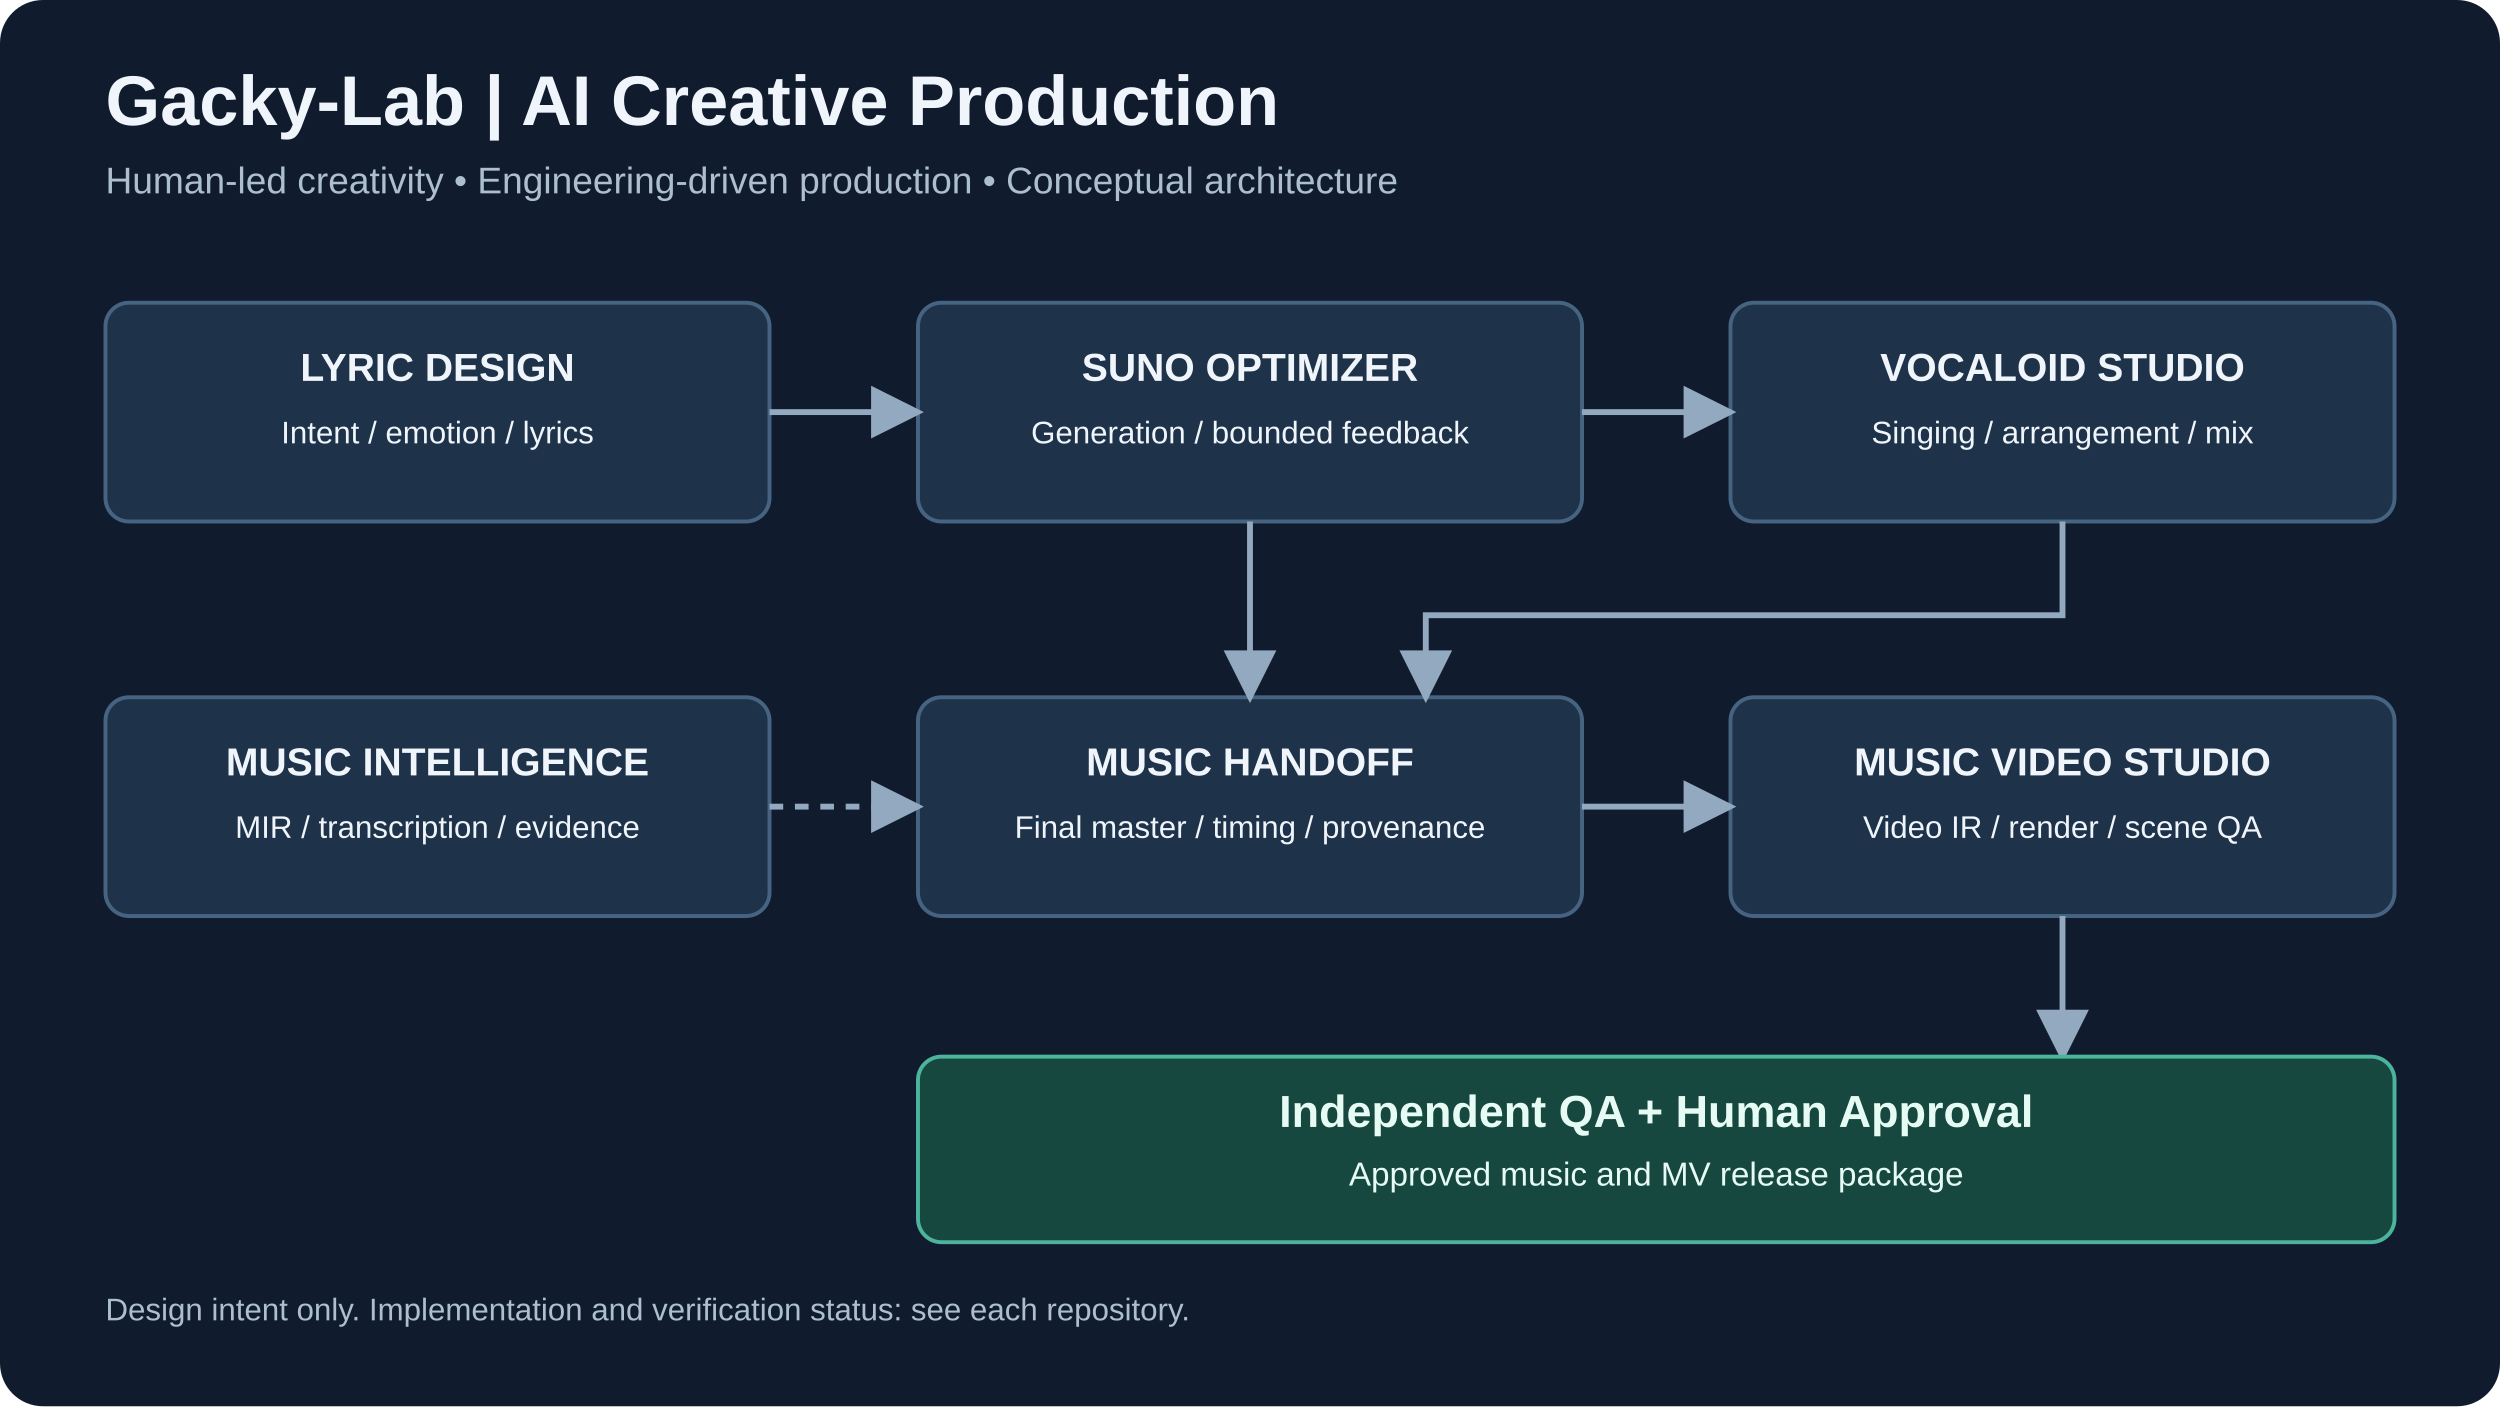
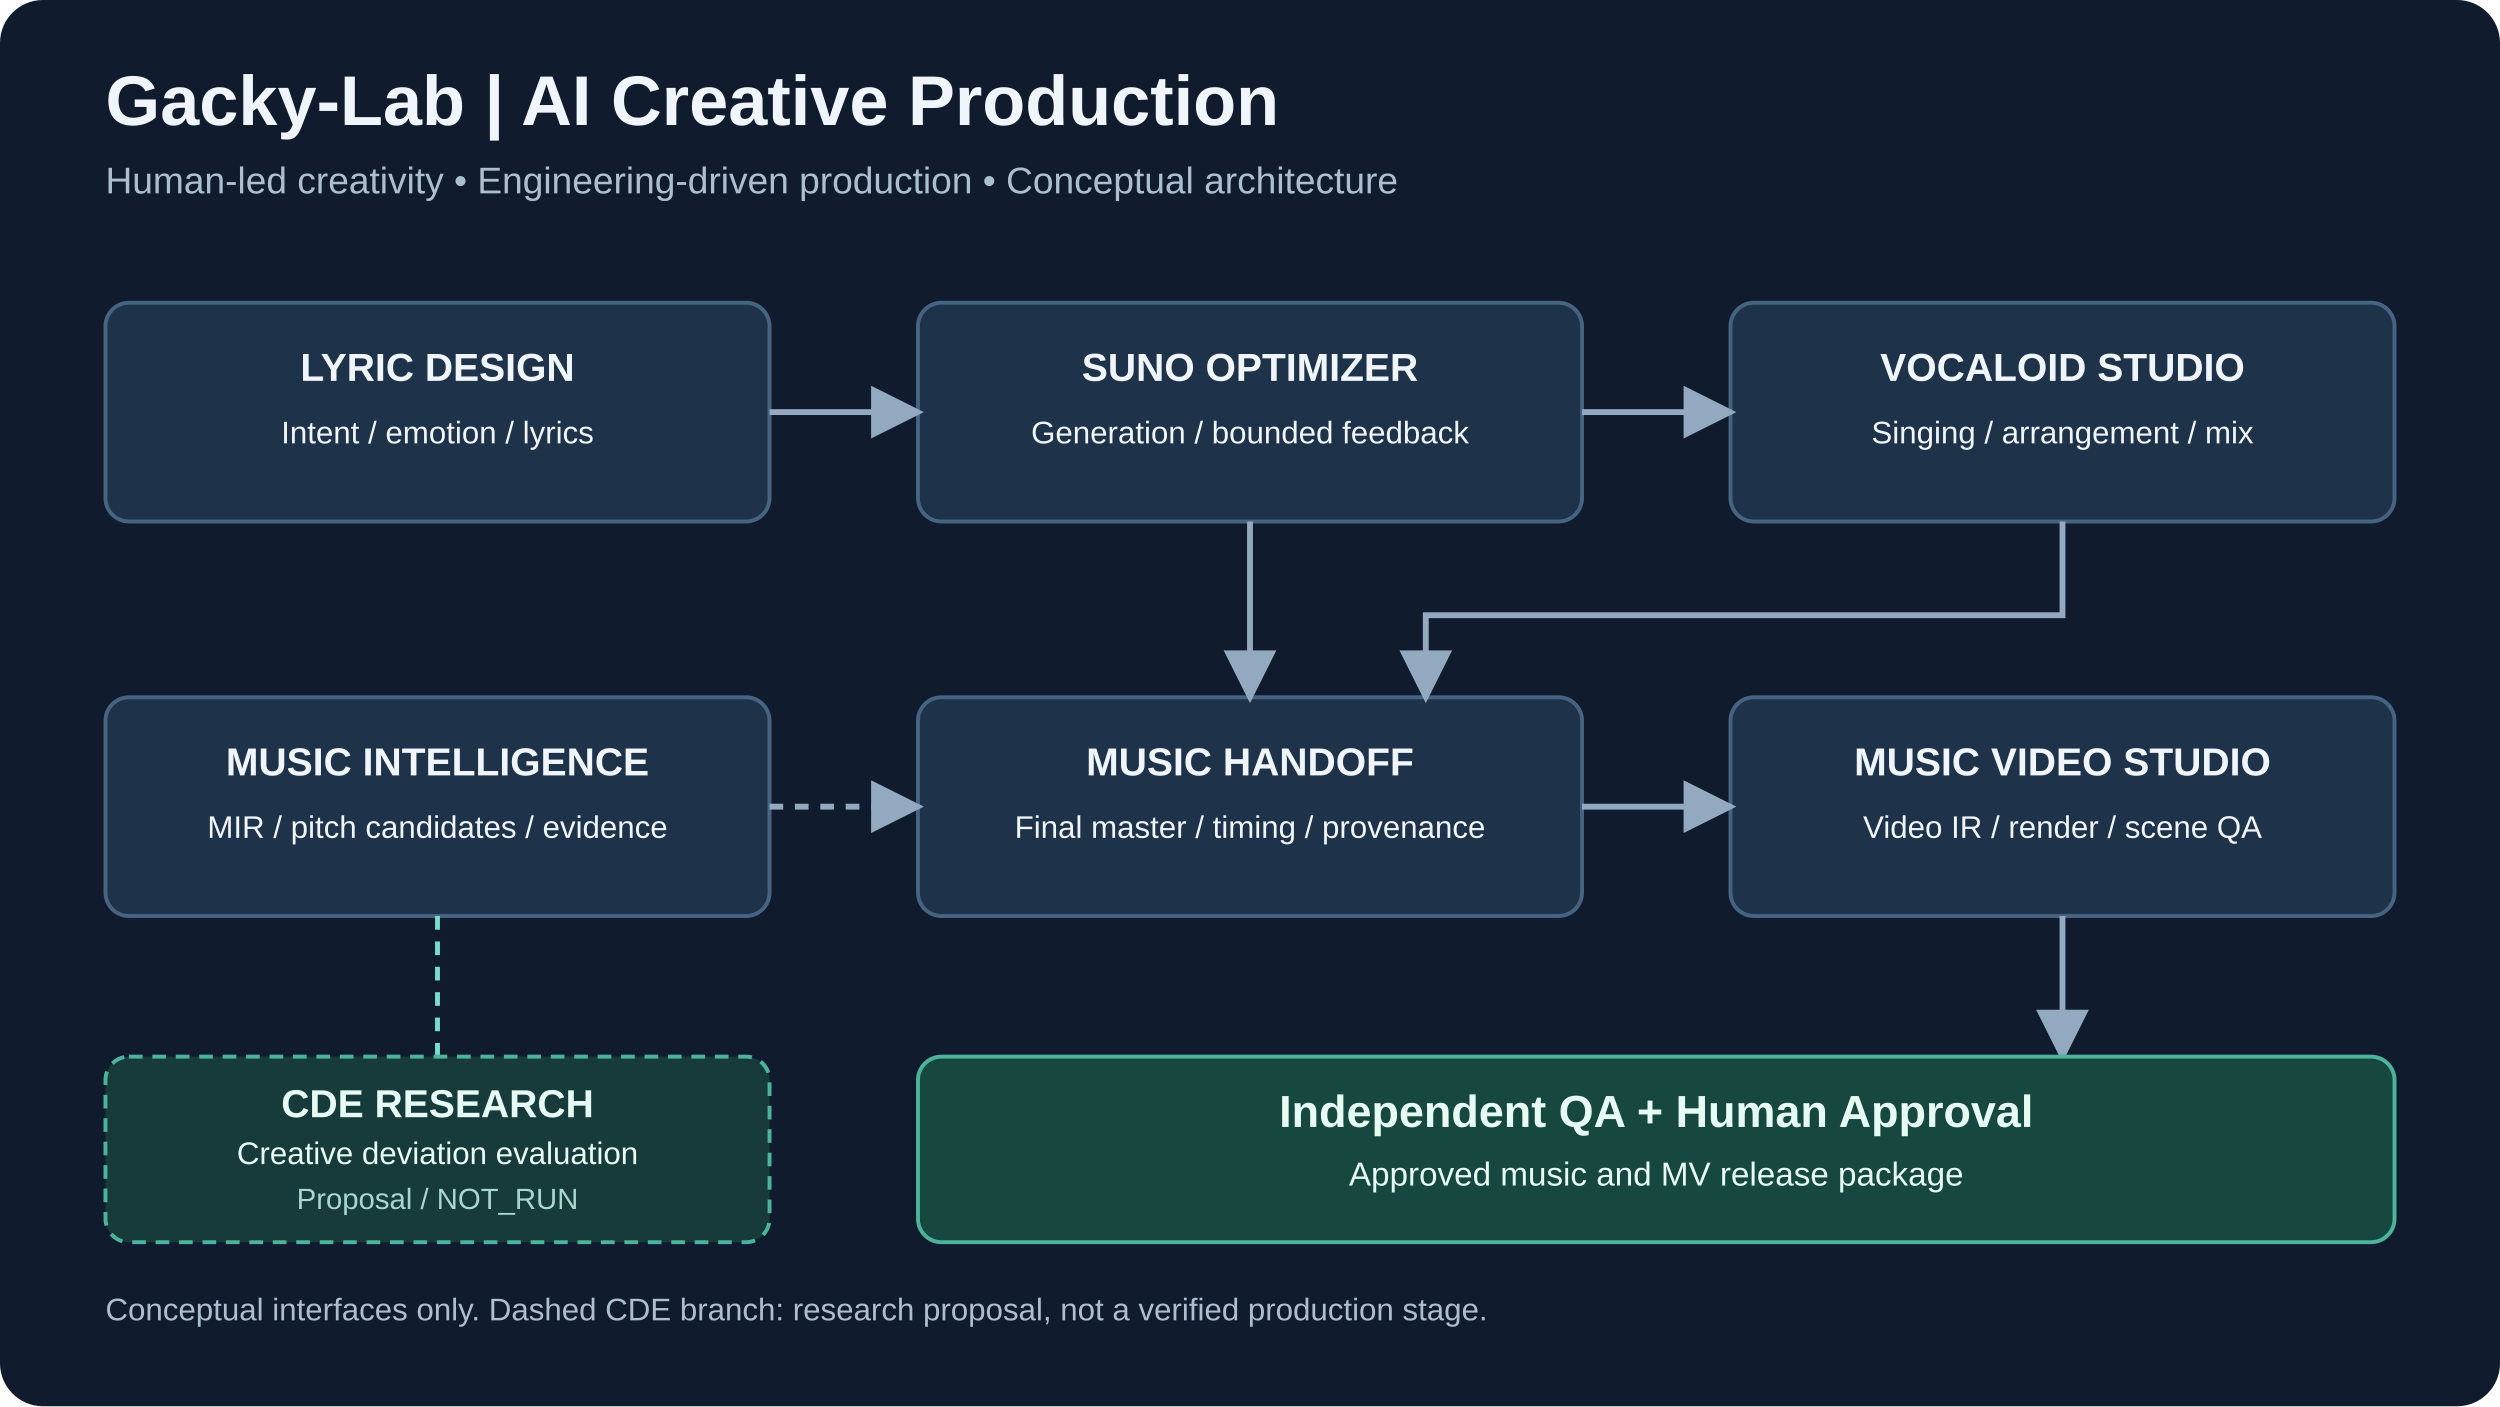
<svg xmlns="http://www.w3.org/2000/svg" viewBox="0 0 1280 720" role="img" aria-label="Gacky-Lab conceptual production architecture">
  <defs>
    <marker id="arrow" markerWidth="9" markerHeight="9" refX="8" refY="4.5" orient="auto">
      <path d="M0 0L9 4.5L0 9Z" fill="#93a9c0" />
    </marker>
  </defs>
  <rect width="1280" height="720" rx="22" fill="#101b2d" />
  <g font-family="Arial,sans-serif" fill="#f0f5fb">
    <text x="54" y="64" font-size="36" font-weight="bold">Gacky-Lab | AI Creative Production</text>
    <text x="54" y="99" font-size="19" fill="#adbed1">Human-led creativity • Engineering-driven production • Conceptual architecture</text>
  </g>
  <g fill="#1e334a" stroke="#466481" stroke-width="2">
    <rect x="54" y="155" width="340" height="112" rx="12" />
    <rect x="470" y="155" width="340" height="112" rx="12" />
    <rect x="886" y="155" width="340" height="112" rx="12" />
    <rect x="54" y="357" width="340" height="112" rx="12" />
    <rect x="470" y="357" width="340" height="112" rx="12" />
    <rect x="886" y="357" width="340" height="112" rx="12" />
  </g>
  <g font-family="Arial,sans-serif" text-anchor="middle" fill="#f0f5fb" font-size="20" font-weight="bold">
    <text x="224" y="195">LYRIC DESIGN</text>
    <text x="224" y="227" font-size="16" font-weight="normal">Intent / emotion / lyrics</text>
    <text x="640" y="195">SUNO OPTIMIZER</text>
    <text x="640" y="227" font-size="16" font-weight="normal">Generation / bounded feedback</text>
    <text x="1056" y="195">VOCALOID STUDIO</text>
    <text x="1056" y="227" font-size="16" font-weight="normal">Singing / arrangement / mix</text>
    <text x="224" y="397">MUSIC INTELLIGENCE</text>
-     <text x="224" y="429" font-size="16" font-weight="normal">MIR / transcription / evidence</text>
+     <text x="224" y="429" font-size="16" font-weight="normal">MIR / pitch candidates / evidence</text>
    <text x="640" y="397">MUSIC HANDOFF</text>
    <text x="640" y="429" font-size="16" font-weight="normal">Final master / timing / provenance</text>
    <text x="1056" y="397">MUSIC VIDEO STUDIO</text>
    <text x="1056" y="429" font-size="16" font-weight="normal">Video IR / render / scene QA</text>
  </g>
  <g stroke="#93a9c0" stroke-width="3" fill="none" marker-end="url(#arrow)">
    <path d="M394 211H470" />
    <path d="M810 211H886" />
    <path d="M640 267V357" />
    <path d="M1056 267V315H730V357" />
    <path d="M394 413H470" stroke-dasharray="7 6" />
    <path d="M810 413H886" />
    <path d="M1056 469V541" />
  </g>
  <rect x="470" y="541" width="756" height="95" rx="12" fill="#16483f" stroke="#4cb49d" stroke-width="2" />
  <g font-family="Arial,sans-serif" fill="#e7fbf5" text-anchor="middle">
    <text x="848" y="577" font-size="23" font-weight="bold">Independent QA + Human Approval</text>
    <text x="848" y="607" font-size="17">Approved music and MV release package</text>
  </g>
-   <text x="54" y="676" font-family="Arial,sans-serif" font-size="16" fill="#adbed1">Design intent only. Implementation and verification status: see each repository.</text>
+   <text x="54" y="676" font-family="Arial,sans-serif" font-size="16" fill="#adbed1">Conceptual interfaces only. Dashed CDE branch: research proposal, not a verified production stage.</text>
+   <path d="M224 469V541" stroke="#77ddcd" stroke-width="2.5" stroke-dasharray="7 6" fill="none" />
+   <rect x="54" y="541" width="340" height="95" rx="12" fill="#173b3b" stroke="#4cb49d" stroke-width="2" stroke-dasharray="7 5" />
+   <g font-family="Arial,sans-serif" fill="#e7fbf5" text-anchor="middle">
+     <text x="224" y="572" font-size="20" font-weight="bold">CDE RESEARCH</text>
+     <text x="224" y="596" font-size="16">Creative deviation evaluation</text>
+     <text x="224" y="619" font-size="15" fill="#a8d7ce">Proposal / NOT_RUN</text>
+   </g>
</svg>
